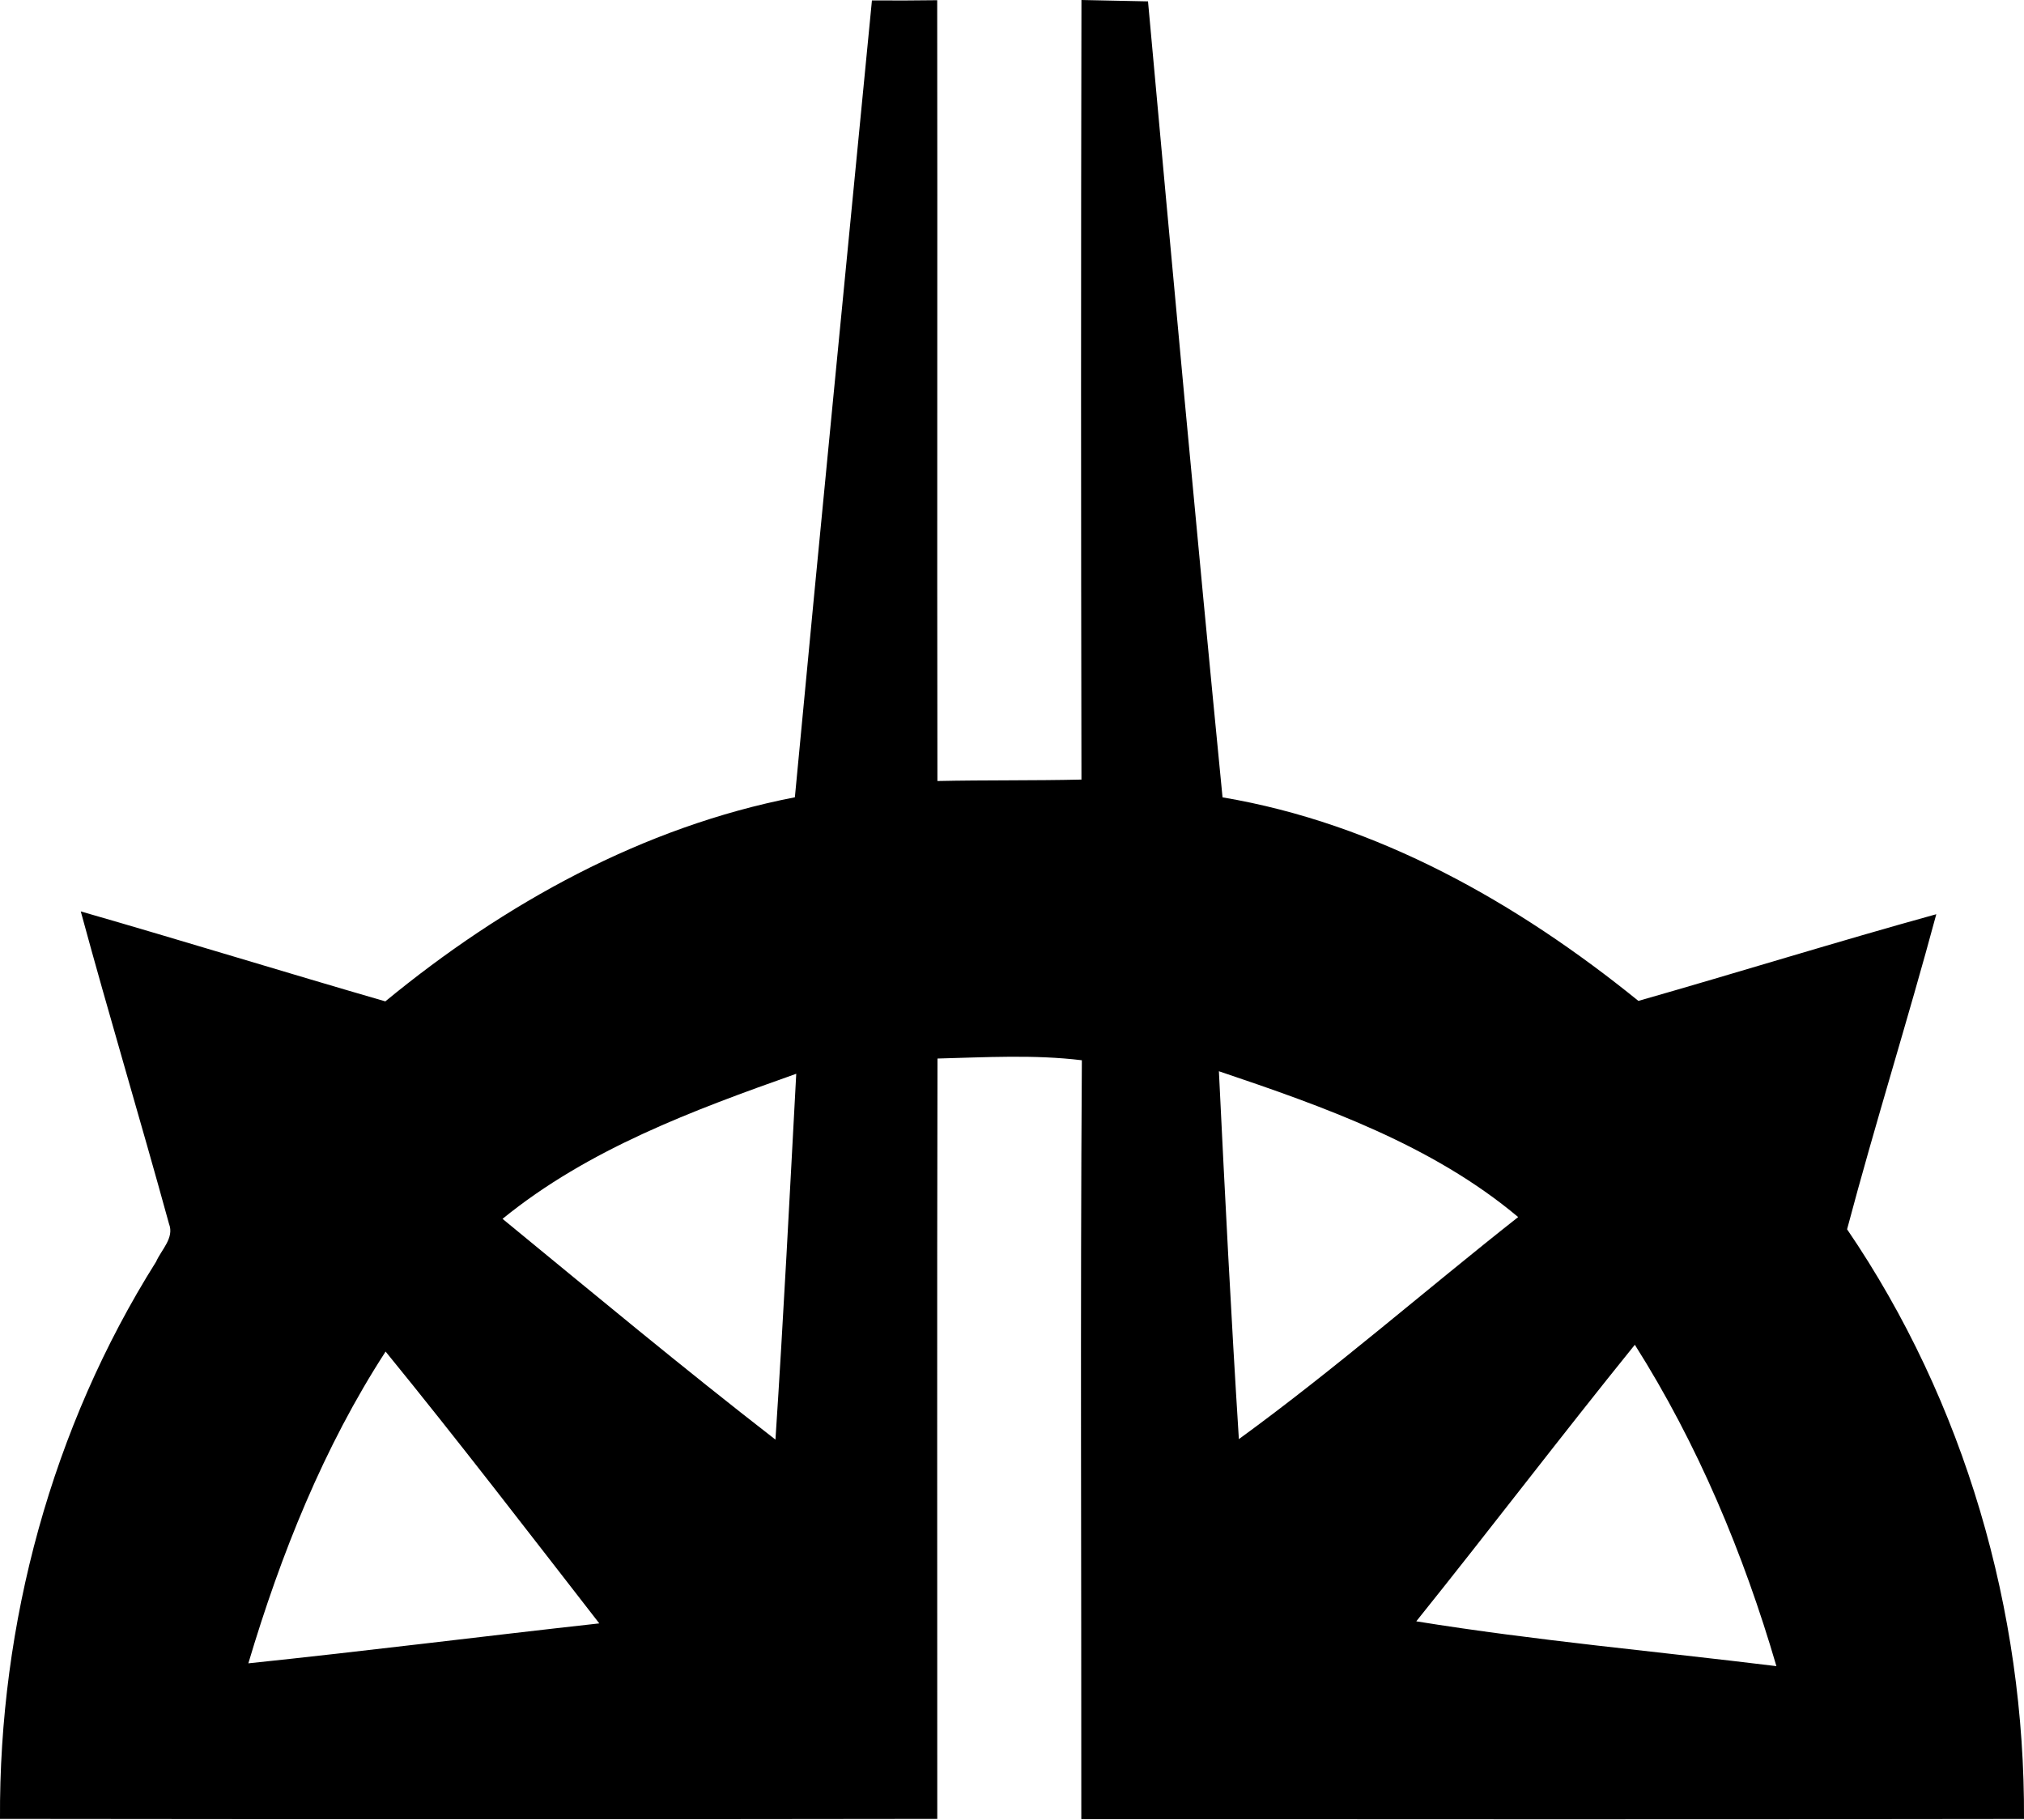
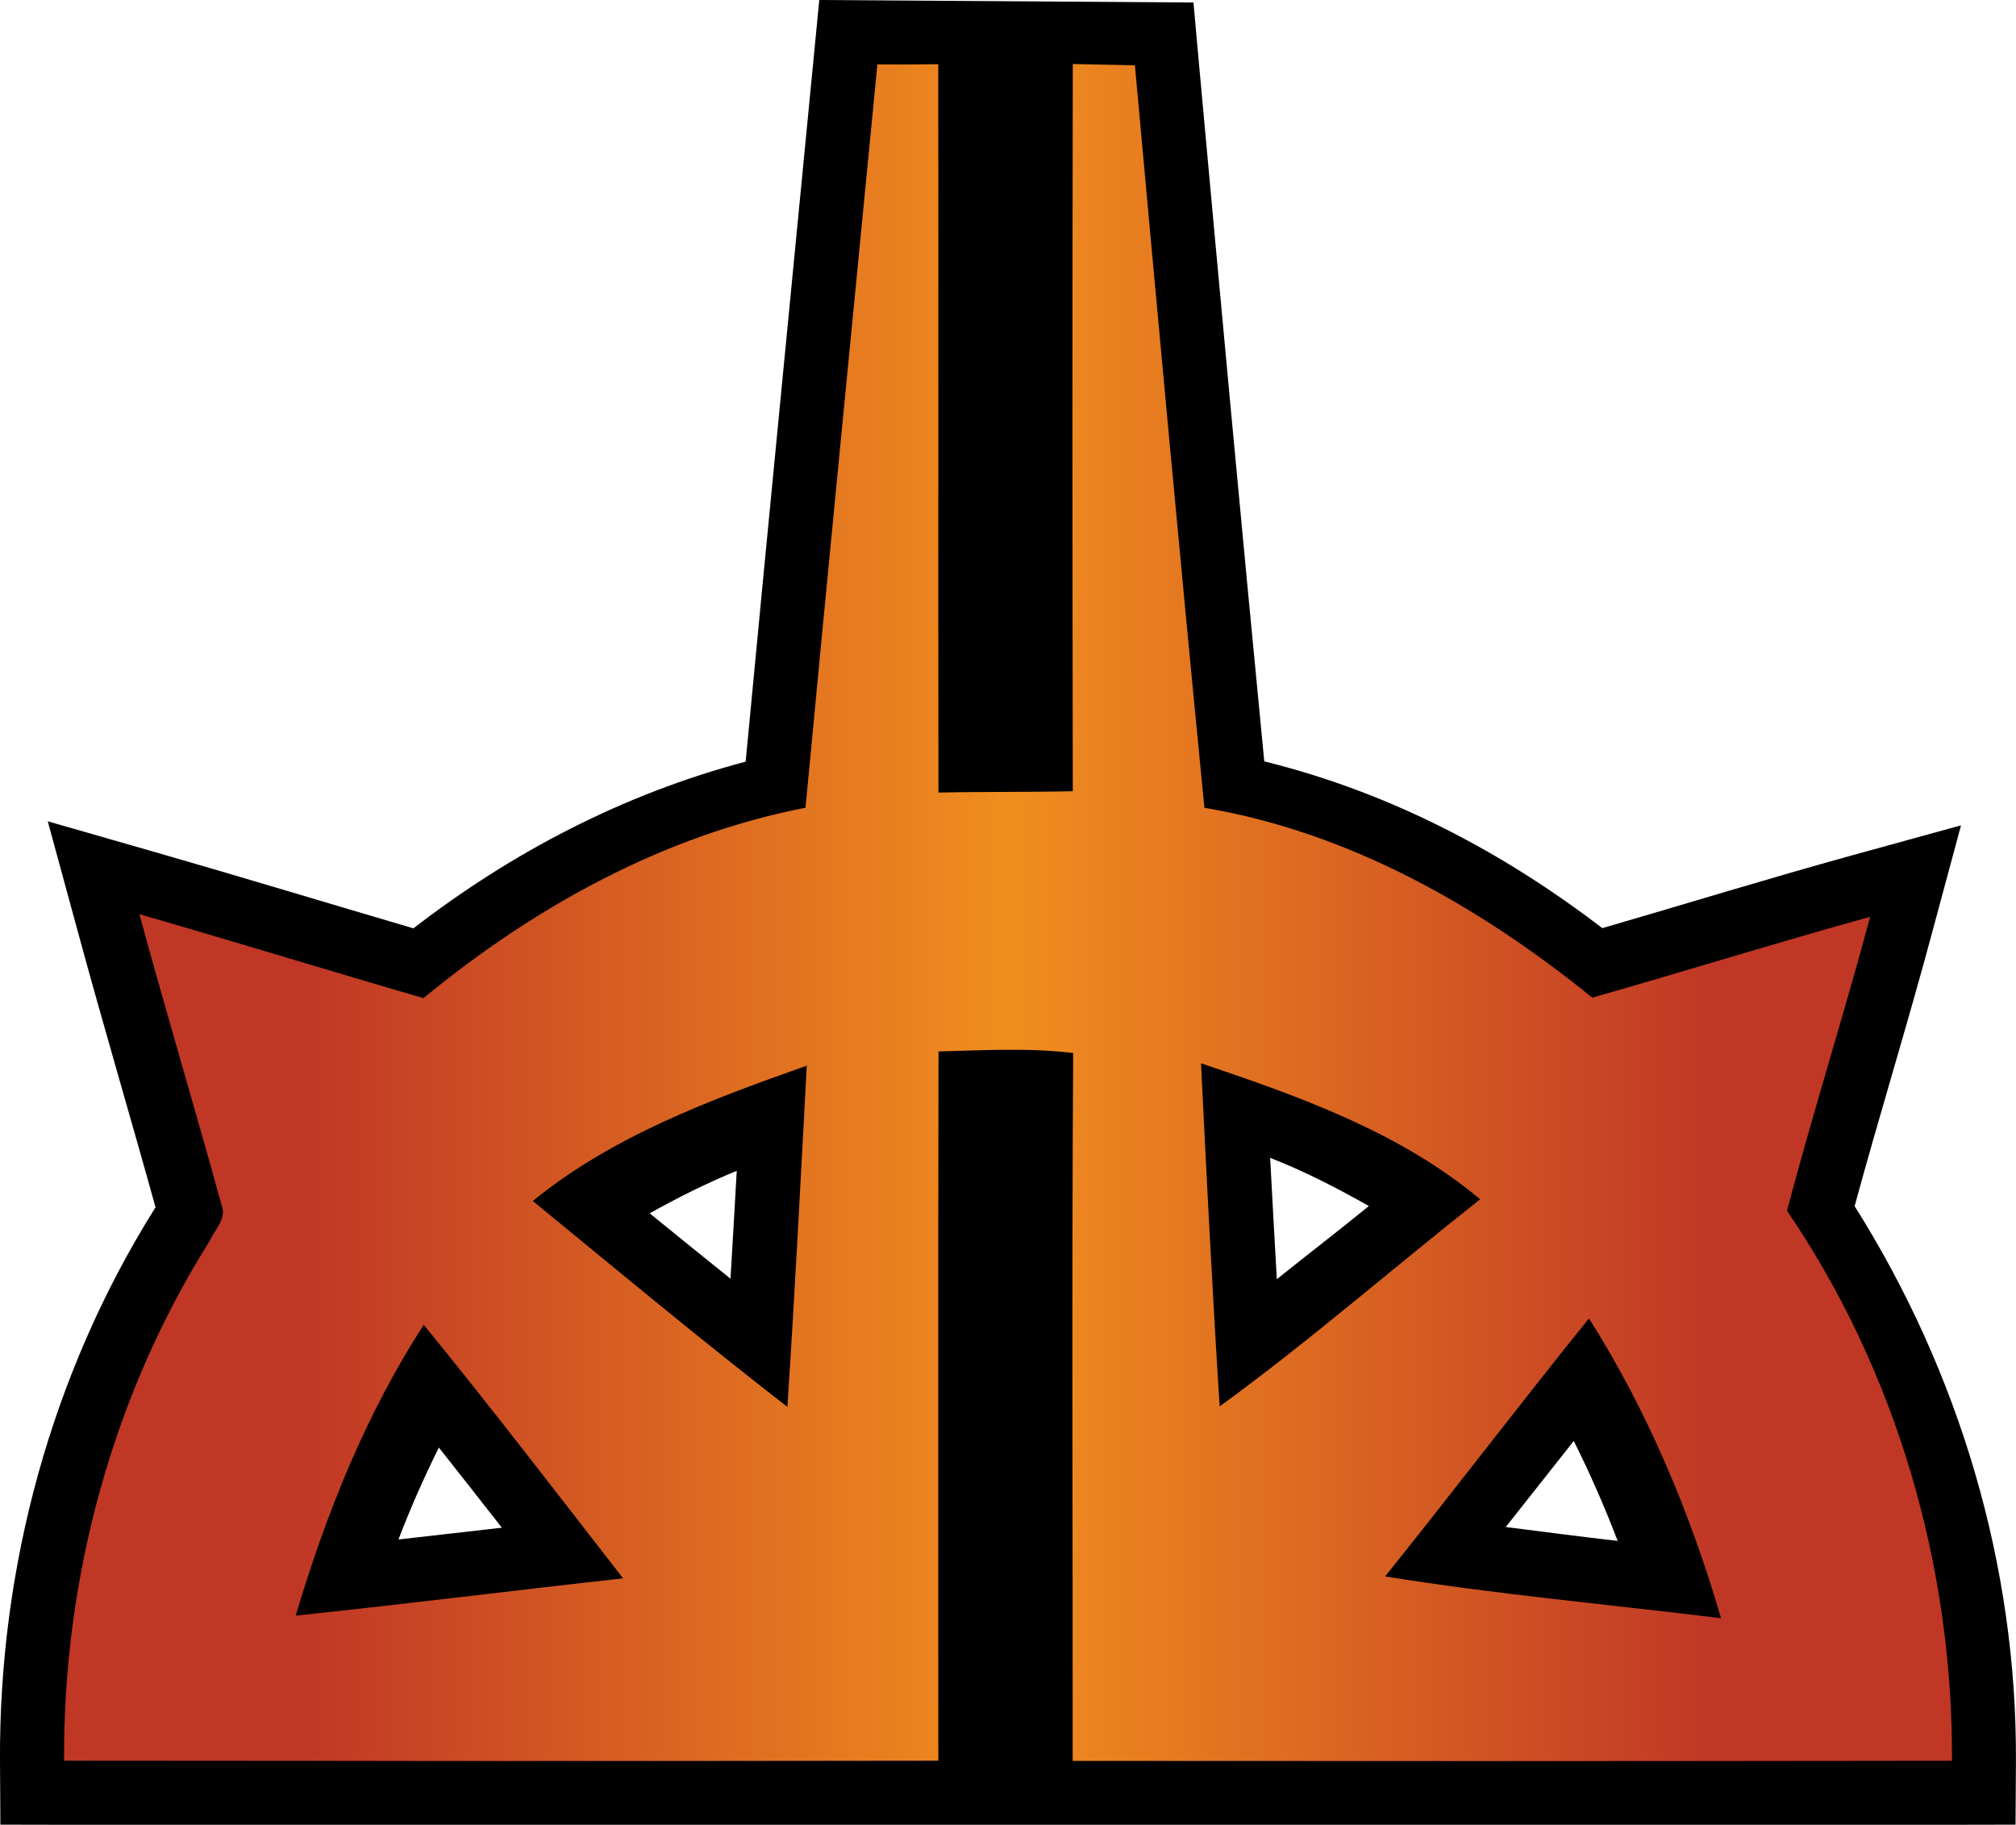
- <svg xmlns="http://www.w3.org/2000/svg" version="1.1" width="29.494" height="26.511" viewBox="0 0 29.494 26.511" id="svg6">
-   <defs id="defs10" />
-   <path fill="#000000" d="m 12.706,0.006 c 0.317,0.002 0.633,0.002 0.951,-0.003 0.005,3.793 -0.003,7.585 0.003,11.378 0.699,-0.015 1.4,-0.005 2.099,-0.021 -0.007,-3.787 -0.008,-7.573 0,-11.36 0.322,0.007 0.646,0.013 0.97,0.02 0.352,3.867 0.707,7.735 1.086,11.599 2.259,0.38 4.3,1.54 6.06,2.966 1.449,-0.413 2.889,-0.862 4.341,-1.263 -0.413,1.536 -0.892,3.053 -1.3,4.591 1.712,2.512 2.594,5.558 2.578,8.593 -4.58,0.007 -9.157,0.005 -13.737,0.002 0.002,-3.686 -0.016,-7.373 0.008,-11.058 -0.699,-0.085 -1.403,-0.043 -2.104,-0.025 -0.008,3.693 -0.002,7.386 -0.003,11.08 -4.553,0.007 -9.105,0.005 -13.658,0 C -0.016,23.658 0.755,20.799 2.275,18.385 c 0.076,-0.174 0.268,-0.347 0.188,-0.551 -0.418,-1.522 -0.873,-3.032 -1.286,-4.553 1.482,0.426 2.956,0.882 4.438,1.311 1.732,-1.425 3.749,-2.543 5.968,-2.974 0.365,-3.872 0.748,-7.741 1.123,-11.612 z m -5.384,17.754 c 1.318,1.082 2.63,2.173 3.978,3.218 0.117,-1.777 0.207,-3.553 0.303,-5.331 -1.5,0.531 -3.032,1.097 -4.28,2.114 z m 10.44,-2.15 c 0.087,1.786 0.178,3.575 0.291,5.361 1.401,-1.02 2.709,-2.163 4.07,-3.236 -1.253,-1.051 -2.831,-1.609 -4.361,-2.125 z m 2.877,8.016 c 1.739,0.281 3.499,0.438 5.247,0.653 -0.479,-1.64 -1.147,-3.237 -2.063,-4.683 -1.076,1.331 -2.112,2.694 -3.185,4.03 z m -17.02,0.612 c 1.708,-0.178 3.408,-0.393 5.114,-0.582 -1.031,-1.326 -2.053,-2.66 -3.114,-3.961 -0.903,1.393 -1.528,2.956 -2,4.543 z" id="path4" />
+ <svg xmlns="http://www.w3.org/2000/svg" version="1.1" width="31.495" height="28.506" viewBox="0 0 31.495 28.506" id="svg4">
+   <defs>
+     <linearGradient id="rarity" x1="0" y1="0" x2="1" y2="0">
+       <stop offset="0" style="stop-color:rgb(192,55,38);stop-opacity:1" id="stop2" />
+       <stop offset="0.125" style="stop-color:rgb(192,55,38);stop-opacity:1" id="stop4" />
+       <stop offset="0.5" style="stop-color:rgb(241,142,30);stop-opacity:1" id="stop6" />
+       <stop offset="0.875" style="stop-color:rgb(192,55,38);stop-opacity:1" id="stop8" />
+       <stop offset="1" style="stop-color:rgb(192,55,38);stop-opacity:1" id="stop10" />
+     </linearGradient>
+     <linearGradient id="mythic" x1="0" y1="1" x2="1" y2="0">
+       <stop offset="0" style="stop-color:rgb(192,55,38);stop-opacity:1" />
+       <stop offset="0.125" style="stop-color:rgb(192,55,38);stop-opacity:1" />
+       <stop offset="0.5" style="stop-color:rgb(241,142,30);stop-opacity:1" />
+       <stop offset="0.875" style="stop-color:rgb(192,55,38);stop-opacity:1" />
+       <stop offset="1" style="stop-color:rgb(192,55,38);stop-opacity:1" />
+     </linearGradient>
+     <linearGradient id="rare" x1="0" y1="1" x2="1" y2="0">
+       <stop offset="0" style="stop-color:rgb(146,116,67);stop-opacity:1" />
+       <stop offset="0.125" style="stop-color:rgb(146,116,67);stop-opacity:1" />
+       <stop offset="0.5" style="stop-color:rgb(211,178,108);stop-opacity:1" />
+       <stop offset="0.875" style="stop-color:rgb(146,116,67);stop-opacity:1" />
+       <stop offset="1" style="stop-color:rgb(146,116,67);stop-opacity:1" />
+     </linearGradient>
+     <linearGradient id="special" x1="0" y1="1" x2="1" y2="0">
+       <stop offset="0" style="stop-color:rgb(76, 56, 106);stop-opacity:1" />
+       <stop offset="0.125" style="stop-color:rgb(76, 56, 106);stop-opacity:1" />
+       <stop offset="0.5" style="stop-color:rgb(201, 173, 221);stop-opacity:1" />
+       <stop offset="0.875" style="stop-color:rgb(76, 56, 106);stop-opacity:1" />
+       <stop offset="1" style="stop-color:rgb(76, 56, 106);stop-opacity:1" />
+     </linearGradient>
+     <linearGradient id="uncommon" x1="0" y1="1" x2="1" y2="0">
+       <stop offset="0" style="stop-color:rgb(98,110,119);stop-opacity:1" />
+       <stop offset="0.125" style="stop-color:rgb(98,110,119);stop-opacity:1" />
+       <stop offset="0.5" style="stop-color:rgb(196,222,238);stop-opacity:1" />
+       <stop offset="0.875" style="stop-color:rgb(98,110,119);stop-opacity:1" />
+       <stop offset="1" style="stop-color:rgb(98,110,119);stop-opacity:1" />
+     </linearGradient>
+     <linearGradient id="common" x1="0" y1="1" x2="1" y2="0">
+       <stop offset="0" style="stop-color:rgb(0,0,0);stop-opacity:1" />
+     </linearGradient>
+     <linearGradient id="rarity-outline" x1="0" y1="1" x2="0" y2="1">
+       <stop offset="0" style="stop-color:rgb(0,0,0);stop-opacity:1" />
+     </linearGradient>
+   </defs>
+   <path fill="url(#rarity-outline)" d="m 12.799,0 -0.088,0.91 C 12.357,4.572 11.996,8.232 11.649,11.898 9.729,12.406 7.985,13.323 6.459,14.502 5.132,14.113 3.802,13.708 2.453,13.32 L 0.746,12.83 1.213,14.543 c 0.395,1.456 0.82,2.885 1.215,4.311 h 0.002 c 3.319e-4,0.001 -3.318e-4,0.003 0,0.004 -0.007,0.011 -0.008,0.014 -0.016,0.027 -1.615,2.579 -2.431,5.606 -2.414,8.625 l 0.006,0.994 0.994,0.002 H 30.496 l 0.992,-0.002 0.006,-0.992 c 0.016,-3.051 -0.884,-6.074 -2.52,-8.67 0.381,-1.402 0.817,-2.808 1.207,-4.26 l 0.455,-1.689 -1.688,0.465 c -1.327,0.366 -2.623,0.766 -3.916,1.141 -1.543,-1.183 -3.314,-2.121 -5.281,-2.605 C 19.397,8.242 19.058,4.586 18.725,0.93 l -0.08,-0.891 z m 7.045,18.088 c 0.553,0.215 1.055,0.479 1.541,0.752 -0.48,0.392 -0.963,0.762 -1.438,1.143 -0.035,-0.631 -0.071,-1.263 -0.104,-1.895 z m -8.334,0.201 c -0.03,0.563 -0.066,1.124 -0.098,1.686 -0.42,-0.339 -0.842,-0.677 -1.262,-1.021 0.429,-0.241 0.881,-0.467 1.359,-0.664 z m 13.076,4.221 c 0.254,0.507 0.481,1.026 0.686,1.561 -0.588,-0.066 -1.169,-0.144 -1.748,-0.217 0.354,-0.451 0.711,-0.897 1.062,-1.344 z M 6.856,22.613 c 0.328,0.416 0.658,0.832 0.984,1.252 -0.539,0.063 -1.078,0.122 -1.615,0.184 0.188,-0.494 0.4,-0.969 0.631,-1.436 z" />
+   <path fill="url(#rarity)" d="m 13.707,1.006 c 0.317,0.002 0.633,0.002 0.951,-0.003 0.005,3.793 -0.003,7.585 0.003,11.378 0.699,-0.015 1.4,-0.005 2.099,-0.021 -0.007,-3.787 -0.008,-7.573 0,-11.36 0.322,0.007 0.646,0.013 0.97,0.02 0.352,3.867 0.707,7.735 1.086,11.599 2.259,0.38 4.3,1.54 6.06,2.966 1.449,-0.413 2.889,-0.862 4.341,-1.263 -0.413,1.536 -0.892,3.053 -1.3,4.591 1.712,2.512 2.594,5.558 2.578,8.593 -4.58,0.007 -9.157,0.005 -13.737,0.002 0.002,-3.686 -0.016,-7.373 0.008,-11.058 -0.699,-0.085 -1.403,-0.043 -2.104,-0.025 -0.008,3.693 -0.002,7.386 -0.003,11.08 -4.553,0.007 -9.105,0.005 -13.658,0 -0.016,-2.847 0.755,-5.706 2.275,-8.12 0.076,-0.174 0.268,-0.347 0.188,-0.551 -0.418,-1.522 -0.873,-3.032 -1.286,-4.553 1.482,0.426 2.956,0.882 4.438,1.311 1.732,-1.425 3.749,-2.543 5.968,-2.974 0.365,-3.872 0.748,-7.741 1.123,-11.612 z M 8.323,18.76 c 1.318,1.082 2.63,2.173 3.978,3.218 0.117,-1.777 0.207,-3.553 0.303,-5.331 -1.5,0.531 -3.032,1.097 -4.28,2.114 z M 18.763,16.61 c 0.087,1.786 0.178,3.575 0.291,5.361 1.401,-1.02 2.709,-2.163 4.07,-3.236 -1.253,-1.051 -2.831,-1.609 -4.361,-2.125 z m 2.877,8.016 c 1.739,0.281 3.499,0.438 5.247,0.653 -0.479,-1.64 -1.147,-3.237 -2.063,-4.683 -1.076,1.331 -2.112,2.694 -3.185,4.03 z M 4.62,25.238 c 1.708,-0.178 3.408,-0.393 5.114,-0.582 -1.031,-1.326 -2.053,-2.66 -3.114,-3.961 -0.903,1.393 -1.528,2.956 -2,4.543 z" />
</svg>
